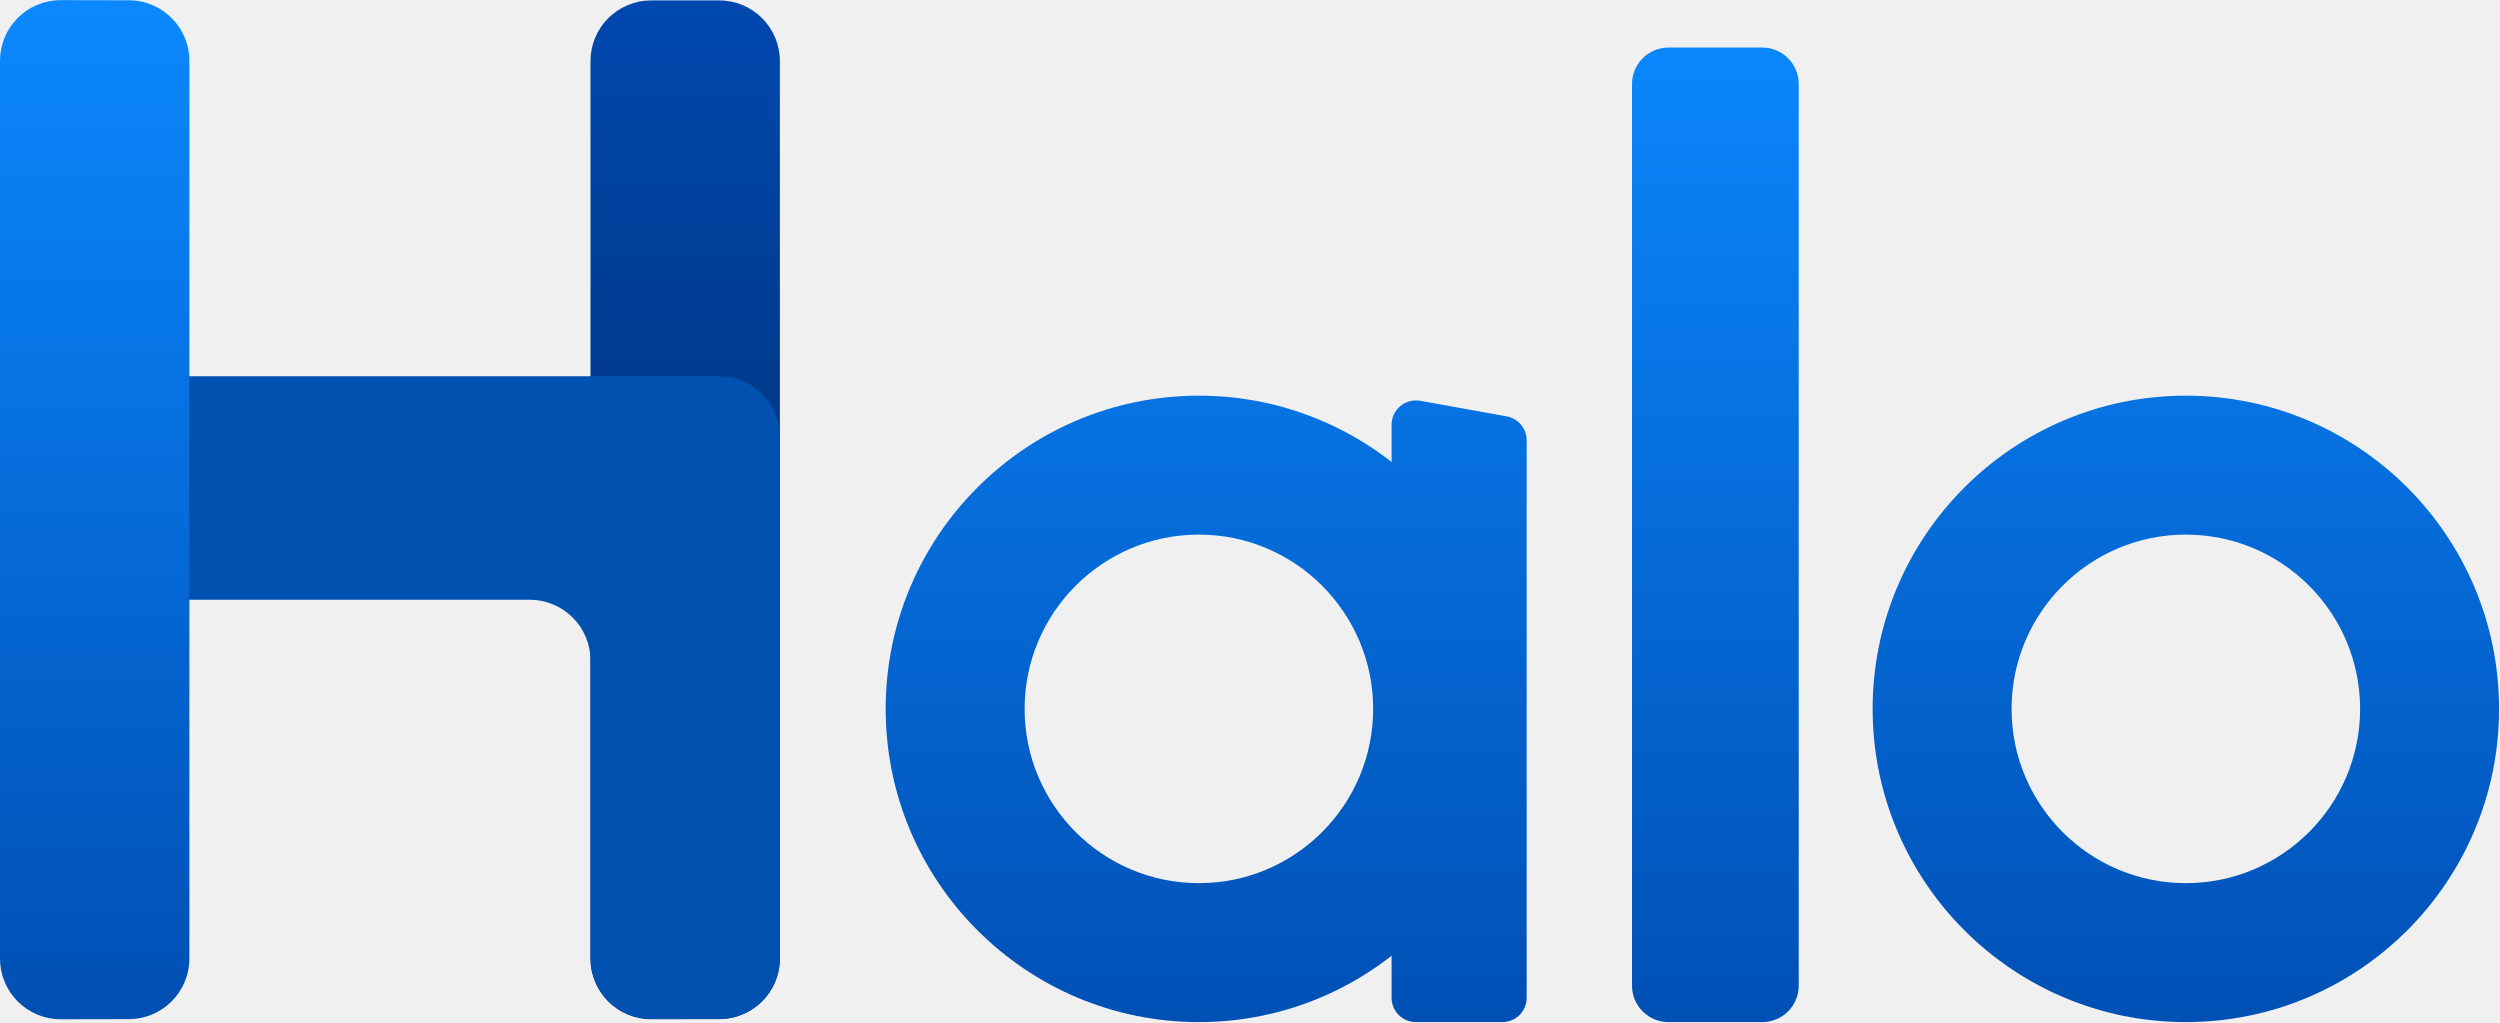
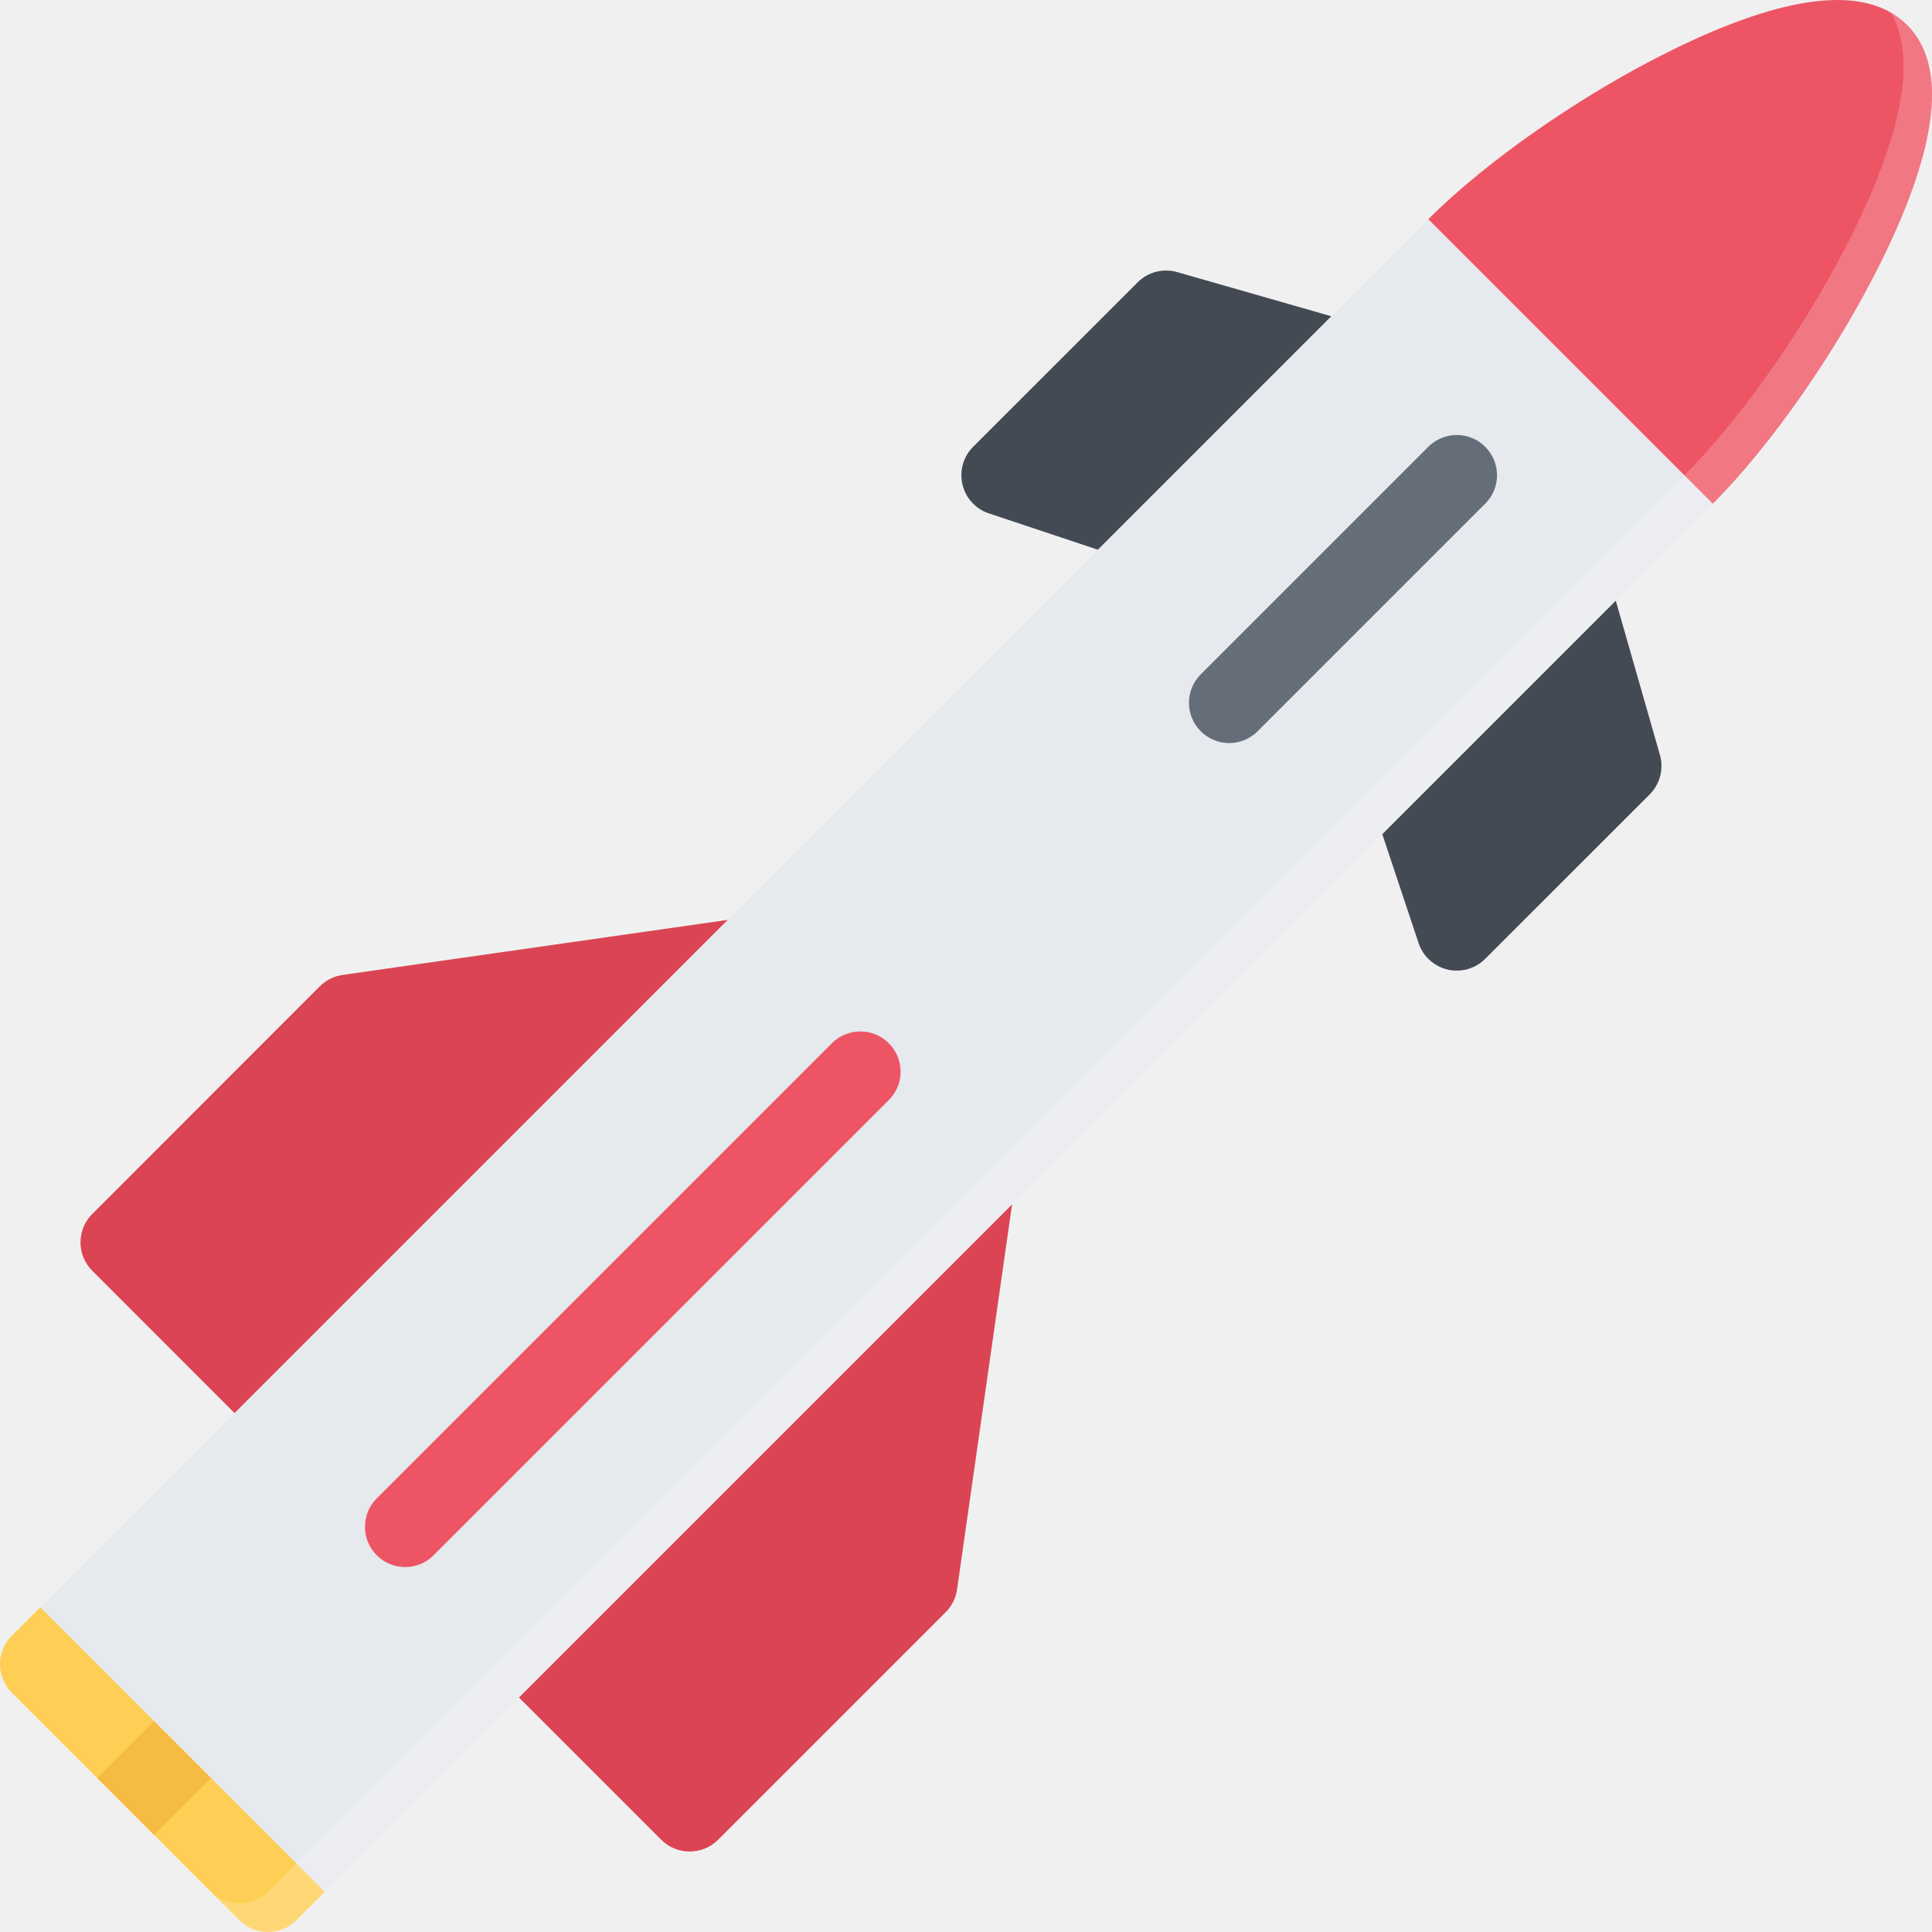
- <svg xmlns="http://www.w3.org/2000/svg" width="100%" height="100%" viewBox="0 0 2144 877" version="1.1" xml:space="preserve" style="fill-rule:evenodd;clip-rule:evenodd;stroke-linejoin:round;stroke-miterlimit:2;">
-   <path d="M1028.16,339.331c148.249,0 268.609,120.36 268.609,268.609c-0,148.249 -120.36,268.608 -268.609,268.608c-148.249,0 -268.608,-120.359 -268.608,-268.608c-0,-148.249 120.359,-268.609 268.608,-268.609Zm0,119.152c82.488,0 149.457,66.969 149.457,149.457c-0,82.487 -66.969,149.456 -149.457,149.456c-82.487,0 -149.456,-66.969 -149.456,-149.456c-0,-82.488 66.969,-149.457 149.456,-149.457Z" style="fill:url(#_Linear1);" />
-   <path d="M1874.58,339.331c148.249,0 268.608,120.36 268.608,268.609c0,148.249 -120.359,268.608 -268.608,268.608c-148.249,0 -268.609,-120.359 -268.609,-268.608c0,-148.249 120.36,-268.609 268.609,-268.609Zm-0,119.152c82.487,0 149.456,66.969 149.456,149.457c0,82.487 -66.969,149.456 -149.456,149.456c-82.488,0 -149.457,-66.969 -149.457,-149.456c0,-82.488 66.969,-149.457 149.457,-149.457Z" style="fill:url(#_Linear2);" />
-   <path d="M1309.27,377.585c-0,-10.083 -7.222,-18.719 -17.146,-20.504c-19.618,-3.528 -51.9,-9.334 -74.172,-13.34c-6.073,-1.092 -12.318,0.564 -17.052,4.522c-4.734,3.959 -7.469,9.812 -7.469,15.983c-0,91.374 -0,407.153 -0,491.469c-0,5.525 2.195,10.824 6.102,14.731c3.907,3.907 9.206,6.102 14.731,6.102c20.987,0 53.186,0 74.173,0c5.525,0 10.824,-2.195 14.731,-6.102c3.907,-3.907 6.102,-9.206 6.102,-14.731c-0,-84.425 -0,-400.286 -0,-478.13Z" style="fill:url(#_Linear3);" />
-   <path d="M1542.59,72.033c0,-8.288 -3.292,-16.237 -9.153,-22.097c-5.86,-5.861 -13.809,-9.153 -22.097,-9.153c-23.867,-0 -56.609,-0 -80.477,-0c-8.288,-0 -16.236,3.292 -22.097,9.153c-5.86,5.86 -9.153,13.809 -9.153,22.097c0,131.79 0,641.475 0,773.265c0,8.288 3.293,16.237 9.153,22.097c5.861,5.861 13.809,9.153 22.097,9.153c23.868,0 56.61,0 80.477,0c8.288,0 16.237,-3.292 22.097,-9.153c5.861,-5.86 9.153,-13.809 9.153,-22.097c0,-131.79 0,-641.475 0,-773.265Z" style="fill:url(#_Linear4);fill-rule:nonzero;" />
-   <g>
-     <path d="M506.409,822.063c-0,13.815 5.494,27.062 15.271,36.821c9.777,9.76 23.034,15.23 36.848,15.206c18.674,-0.034 39.711,-0.072 58.369,-0.105c28.696,-0.052 51.932,-23.329 51.932,-52.026l0,-769.586c0,-13.798 -5.481,-27.031 -15.238,-36.788c-9.756,-9.757 -22.99,-15.238 -36.788,-15.238l-58.368,-0c-13.798,-0 -27.031,5.481 -36.788,15.238c-9.757,9.757 -15.238,22.99 -15.238,36.788c-0,155.286 -0,614.283 -0,769.69Z" style="fill:url(#_Linear5);fill-rule:nonzero;" />
-     <path d="M616.746,322.662c13.813,0 27.061,5.487 36.829,15.255c9.767,9.768 15.254,23.015 15.254,36.829c0,105.185 0,341.877 0,447.062c0,13.814 -5.487,27.061 -15.254,36.829c-9.768,9.767 -23.016,15.255 -36.829,15.255c-18.632,-0 -39.622,-0 -58.254,-0c-13.813,-0 -27.061,-5.488 -36.828,-15.255c-9.768,-9.768 -15.255,-23.015 -15.255,-36.829c-0,-68.223 -0,-187.159 -0,-255.383c-0,-13.813 -5.487,-27.061 -15.255,-36.828c-9.767,-9.768 -23.015,-15.255 -36.828,-15.255c-129.249,-0 -454.326,-0 -454.326,-0l0,-191.68l616.746,0Z" style="fill:#0051b0;fill-rule:nonzero;" />
-     <path d="M-0,822.101c0,13.817 5.497,27.067 15.277,36.827c9.781,9.76 23.043,15.229 36.86,15.199c18.675,-0.04 39.713,-0.085 58.368,-0.124c28.69,-0.062 51.916,-23.337 51.916,-52.027c-0,-155.205 -0,-614.509 -0,-769.714c-0,-28.69 -23.226,-51.965 -51.916,-52.026c-18.655,-0.04 -39.693,-0.085 -58.368,-0.125c-13.817,-0.029 -27.079,5.439 -36.86,15.199c-9.78,9.76 -15.277,23.01 -15.277,36.827l-0,769.964Z" style="fill:url(#_Linear6);fill-rule:nonzero;" />
-   </g>
+ <svg xmlns="http://www.w3.org/2000/svg" t="1576165662444" class="icon" viewBox="0 0 1024 1024" version="1.1" p-id="50156" width="48" height="48">
  <defs>
-     <linearGradient id="_Linear1" x1="0" y1="0" x2="1" y2="0" gradientUnits="userSpaceOnUse" gradientTransform="matrix(5.19814e-14,-848.921,848.921,5.19814e-14,1308.8,875.397)">
-       <stop offset="0" style="stop-color:#0050b5;stop-opacity:1" />
-       <stop offset="1" style="stop-color:#0b87fd;stop-opacity:1" />
-     </linearGradient>
-     <linearGradient id="_Linear2" x1="0" y1="0" x2="1" y2="0" gradientUnits="userSpaceOnUse" gradientTransform="matrix(5.19814e-14,-848.921,848.921,5.19814e-14,1308.8,875.397)">
-       <stop offset="0" style="stop-color:#0050b5;stop-opacity:1" />
-       <stop offset="1" style="stop-color:#0b87fd;stop-opacity:1" />
-     </linearGradient>
-     <linearGradient id="_Linear3" x1="0" y1="0" x2="1" y2="0" gradientUnits="userSpaceOnUse" gradientTransform="matrix(5.19814e-14,-848.921,848.921,5.19814e-14,1308.8,875.397)">
-       <stop offset="0" style="stop-color:#0050b5;stop-opacity:1" />
-       <stop offset="1" style="stop-color:#0b87fd;stop-opacity:1" />
-     </linearGradient>
-     <linearGradient id="_Linear4" x1="0" y1="0" x2="1" y2="0" gradientUnits="userSpaceOnUse" gradientTransform="matrix(5.19814e-14,-848.921,848.921,5.19814e-14,1308.8,875.397)">
-       <stop offset="0" style="stop-color:#0050b5;stop-opacity:1" />
-       <stop offset="1" style="stop-color:#0b87fd;stop-opacity:1" />
-     </linearGradient>
-     <linearGradient id="_Linear5" x1="0" y1="0" x2="1" y2="0" gradientUnits="userSpaceOnUse" gradientTransform="matrix(-3.91885e-13,472.459,-473.895,-3.90698e-13,587.619,-0.861651)">
-       <stop offset="0" style="stop-color:#0048af;stop-opacity:1" />
-       <stop offset="1" style="stop-color:#003580;stop-opacity:1" />
-     </linearGradient>
-     <linearGradient id="_Linear6" x1="0" y1="0" x2="1" y2="0" gradientUnits="userSpaceOnUse" gradientTransform="matrix(5.51848e-14,898.506,-901.236,5.50176e-14,162.421,-12.1337)">
-       <stop offset="0" style="stop-color:#0b89ff;stop-opacity:1" />
-       <stop offset="1" style="stop-color:#004eb2;stop-opacity:1" />
-     </linearGradient>
+     <style type="text/css" />
  </defs>
+   <path d="M414.764 498.138c-4.094-8.188-13-12.844-22.094-11.562L181.58 516.73a21.496 21.496 0 0 0-12.062 6.032L48.926 643.4c-8.344 8.344-8.344 21.842 0 30.154l90.436 90.466c8.344 8.312 21.844 8.312 30.156 0l241.246-241.26a21.344 21.344 0 0 0 4-24.622zM507.262 842.428l30.156-211.09c1.312-9.094-3.376-17.968-11.562-22.094a21.34 21.34 0 0 0-24.624 4L259.984 854.49c-8.312 8.312-8.312 21.812 0 30.156l90.468 90.464c8.344 8.312 21.842 8.312 30.156 0l120.624-120.622a21.214 21.214 0 0 0 6.03-12.06z" fill="#DA4453" p-id="50157" />
+   <path d="M732.444 186.238a21.254 21.254 0 0 0-14.75-15.156l-93.778-26.876a21.288 21.288 0 0 0-20.938 5.438l-87.188 87.154a21.266 21.266 0 0 0-5.656 19.968 21.088 21.088 0 0 0 5.656 10.188 21.33 21.33 0 0 0 8.344 5.156l90.468 30.156a21.27 21.27 0 0 0 21.812-5.156l90.464-90.468a21.252 21.252 0 0 0 5.566-20.404zM879.786 400.078l-26.842-93.75a21.348 21.348 0 0 0-15.156-14.78 21.388 21.388 0 0 0-20.438 5.562l-90.468 90.466a21.348 21.348 0 0 0-5.156 21.812l30.156 90.466a21.33 21.33 0 0 0 5.156 8.344 21.4 21.4 0 0 0 10.188 5.688 21.356 21.356 0 0 0 19.968-5.688l87.186-87.156a21.39 21.39 0 0 0 5.406-20.964z" fill="#434A54" p-id="50158" />
+   <path d="M997.284 138.206c30.312-61.56 34.876-103.592 13.5-124.966-21.376-21.374-63.438-16.842-124.998 13.5-47.06 23.188-97.592 58.28-128.748 89.436L6.27 866.99c-4 4-6.25 9.406-6.25 15.062s2.25 11.094 6.25 15.094l120.624 120.59c8.312 8.344 21.812 8.344 30.156 0l750.768-750.782c31.154-31.156 66.278-81.686 89.466-128.748z" fill="#E6E9ED" p-id="50159" />
+   <path d="M907.816 266.954c31.154-31.156 66.28-81.686 89.466-128.748 30.312-61.56 34.876-103.592 13.5-124.966-21.376-21.374-63.438-16.842-124.998 13.5-47.06 23.188-97.592 58.28-128.748 89.436l150.78 150.778z" fill="#ED5564" p-id="50160" />
+   <path d="M157.048 1017.736l15.062-15.062-150.778-150.778-15.062 15.094c-4 4-6.25 9.406-6.25 15.062s2.25 11.094 6.25 15.094l120.624 120.59c8.312 8.344 21.81 8.344 30.154 0z" fill="#FFCE54" p-id="50161" />
+   <path d="M81.662 972.546l-30.156-30.156 30.156-30.154L111.814 942.39z" fill="#F6BB42" p-id="50162" />
+   <path d="M199.672 824.334c-8.312-8.344-8.312-21.844 0-30.156l241.246-241.246c8.344-8.312 21.844-8.312 30.156 0 8.344 8.344 8.344 21.844 0 30.156L229.828 824.334c-8.312 8.312-21.812 8.312-30.156 0z" fill="#ED5564" p-id="50163" />
+   <path d="M787.194 236.798c-8.312-8.312-21.812-8.312-30.156 0l-120.622 120.624c-8.312 8.344-8.312 21.844 0 30.156 8.342 8.344 21.842 8.344 30.154 0l120.624-120.624c8.344-8.312 8.344-21.812 0-30.156z" fill="#656D78" p-id="50164" />
+   <path d="M997.284 138.206c30.312-61.56 34.876-103.592 13.5-124.966a40.728 40.728 0 0 0-8.562-6.562c13.376 23.156 6.688 62.25-20.032 116.466-23.188 47.062-58.312 97.592-89.436 128.748L141.954 1002.674c-8.312 8.312-21.812 8.312-30.156 0l-60.312-60.31-45.216-45.248v0.032l120.624 120.59c8.312 8.344 21.812 8.344 30.156 0l750.768-750.782c31.154-31.158 66.278-81.688 89.466-128.75z" fill="#FFFFFF" opacity=".2" p-id="50165" />
</svg>
